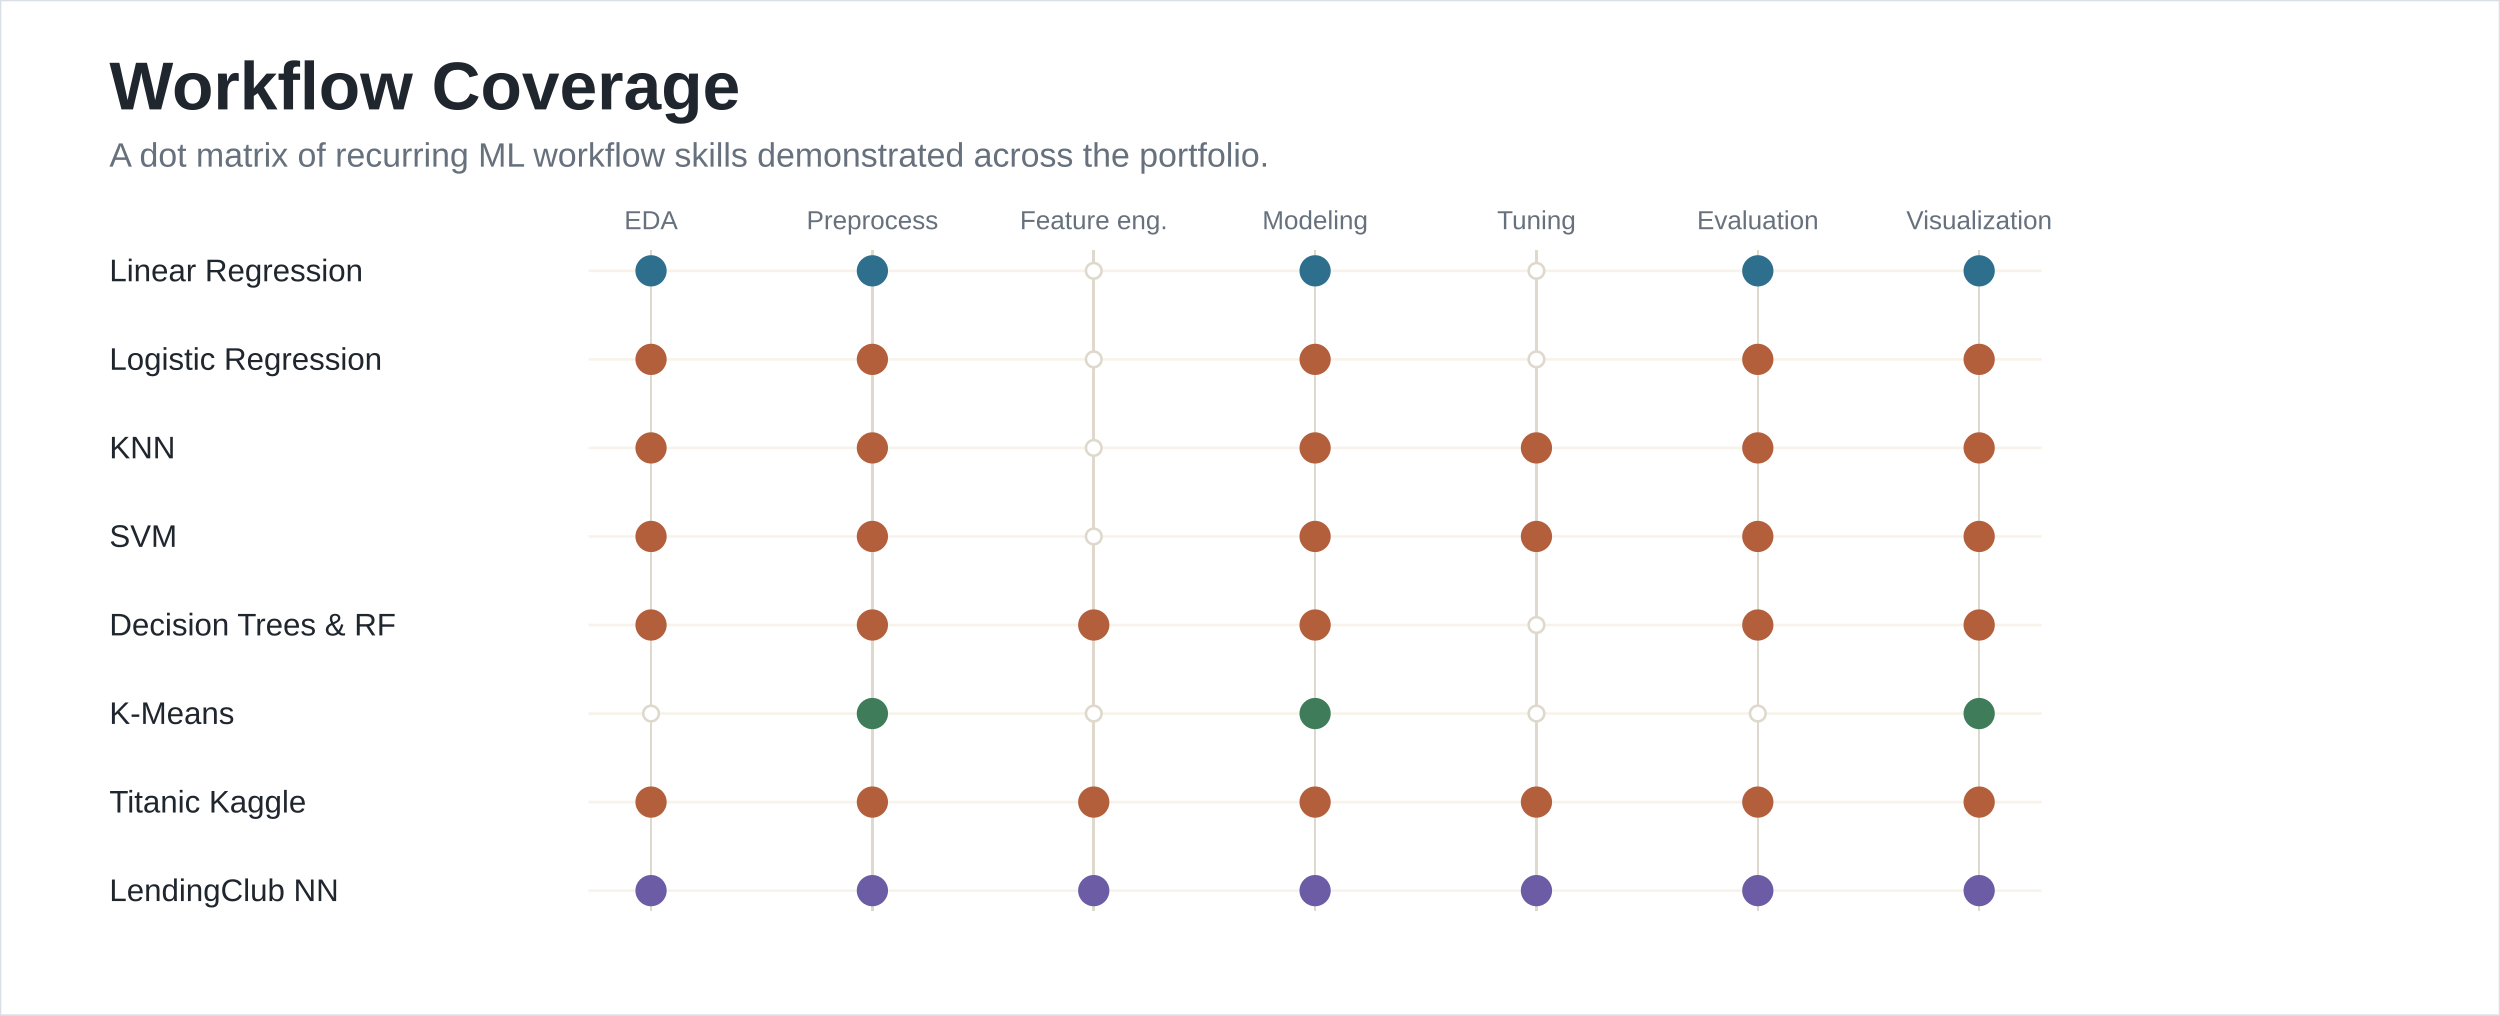
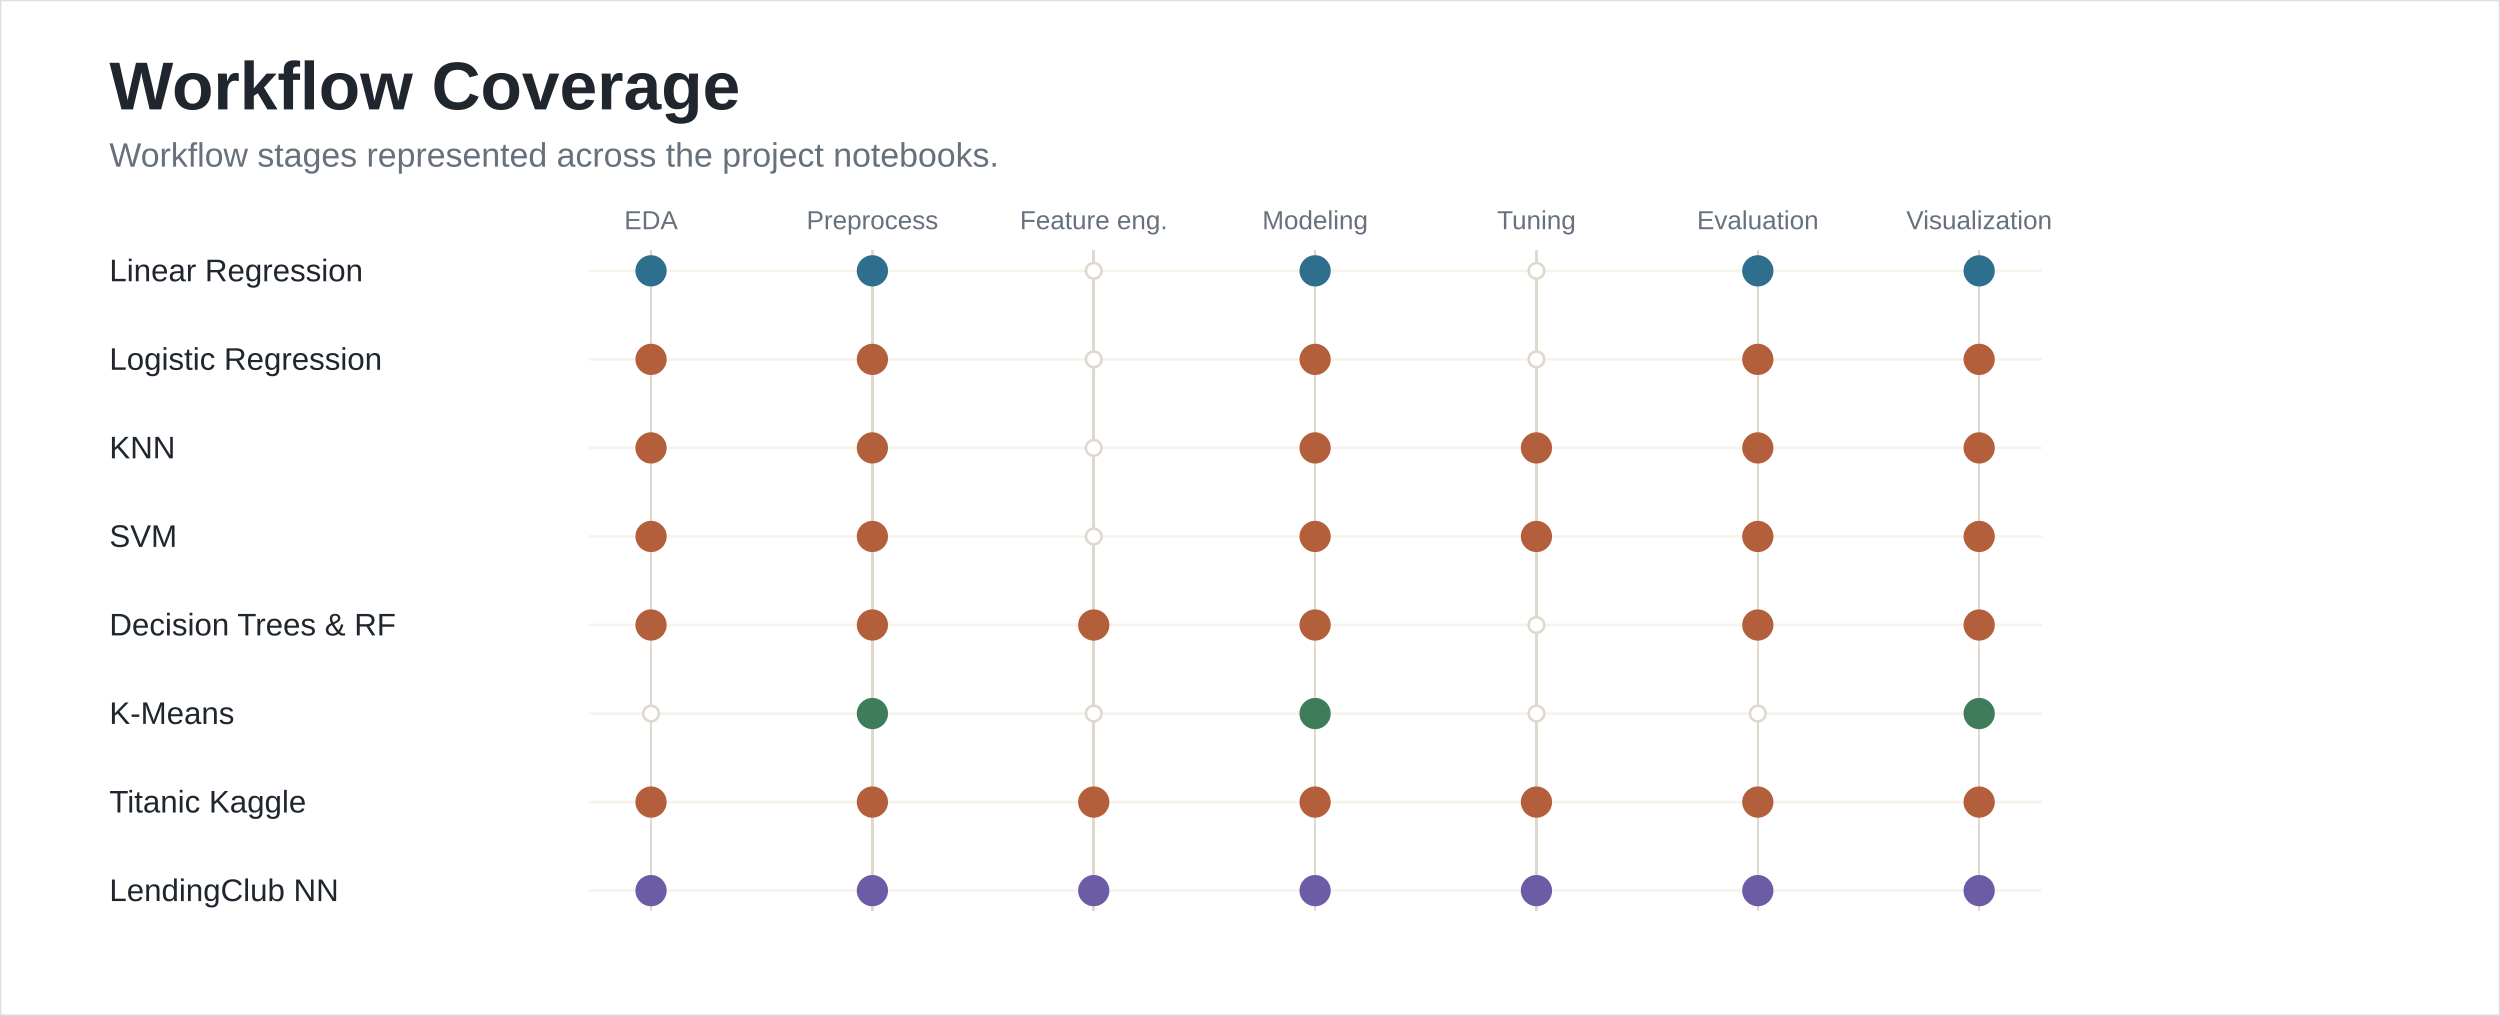
<svg xmlns="http://www.w3.org/2000/svg" width="960" height="390" viewBox="0 0 960 390" role="img">
  <style>
.title{font:700 26px Arial,Helvetica,sans-serif;fill:#20262e}
.subtitle{font:400 13px Arial,Helvetica,sans-serif;fill:#66717d}
.label{font:700 12px Arial,Helvetica,sans-serif;fill:#20262e}
.text{font:400 12px Arial,Helvetica,sans-serif;fill:#20262e}
.small{font:400 11px Arial,Helvetica,sans-serif;fill:#66717d}
.tiny{font:400 10px Arial,Helvetica,sans-serif;fill:#66717d}
.num{font:700 32px Arial,Helvetica,sans-serif;fill:#20262e}
.axis{font:400 10px Arial,Helvetica,sans-serif;fill:#66717d}
.grid{stroke:#ded9cc;stroke-width:1;shape-rendering:crispEdges}
.baseline{stroke:#20262e;stroke-width:1.1;shape-rendering:crispEdges}
</style>
  <rect class="figure-bg" x="0" y="0" width="960" height="390" fill="#ffffff" stroke="#d9dee7" stroke-width="1" />
  <text class="title" x="42" y="42">Workflow Coverage</text>
-   <text class="subtitle" x="42" y="64">A dot matrix of recurring ML workflow skills demonstrated across the portfolio.</text>
+   <text class="subtitle" x="42" y="64">Workflow stages represented across the project notebooks.</text>
  <text class="axis" x="250" y="88" text-anchor="middle">EDA</text>
  <line class="grid" x1="250" y1="96" x2="250" y2="350" />
  <text class="axis" x="335" y="88" text-anchor="middle">Preprocess</text>
  <line class="grid" x1="335" y1="96" x2="335" y2="350" />
  <text class="axis" x="420" y="88" text-anchor="middle">Feature eng.</text>
  <line class="grid" x1="420" y1="96" x2="420" y2="350" />
  <text class="axis" x="505" y="88" text-anchor="middle">Modeling</text>
  <line class="grid" x1="505" y1="96" x2="505" y2="350" />
  <text class="axis" x="590" y="88" text-anchor="middle">Tuning</text>
  <line class="grid" x1="590" y1="96" x2="590" y2="350" />
  <text class="axis" x="675" y="88" text-anchor="middle">Evaluation</text>
  <line class="grid" x1="675" y1="96" x2="675" y2="350" />
  <text class="axis" x="760" y="88" text-anchor="middle">Visualization</text>
  <line class="grid" x1="760" y1="96" x2="760" y2="350" />
  <text class="text" x="42" y="108">Linear Regression</text>
  <line x1="226" y1="104" x2="784" y2="104" stroke="#f7f3ea" stroke-width="1" />
  <circle cx="250" cy="104" r="6" fill="#2E6F8E" />
  <circle cx="335" cy="104" r="6" fill="#2E6F8E" />
  <circle cx="420" cy="104" r="3" fill="white" stroke="#ded9cc" stroke-width="1" />
  <circle cx="505" cy="104" r="6" fill="#2E6F8E" />
  <circle cx="590" cy="104" r="3" fill="white" stroke="#ded9cc" stroke-width="1" />
  <circle cx="675" cy="104" r="6" fill="#2E6F8E" />
  <circle cx="760" cy="104" r="6" fill="#2E6F8E" />
  <text class="text" x="42" y="142">Logistic Regression</text>
  <line x1="226" y1="138" x2="784" y2="138" stroke="#f7f3ea" stroke-width="1" />
  <circle cx="250" cy="138" r="6" fill="#B45F3C" />
  <circle cx="335" cy="138" r="6" fill="#B45F3C" />
  <circle cx="420" cy="138" r="3" fill="white" stroke="#ded9cc" stroke-width="1" />
  <circle cx="505" cy="138" r="6" fill="#B45F3C" />
  <circle cx="590" cy="138" r="3" fill="white" stroke="#ded9cc" stroke-width="1" />
  <circle cx="675" cy="138" r="6" fill="#B45F3C" />
  <circle cx="760" cy="138" r="6" fill="#B45F3C" />
  <text class="text" x="42" y="176">KNN</text>
  <line x1="226" y1="172" x2="784" y2="172" stroke="#f7f3ea" stroke-width="1" />
  <circle cx="250" cy="172" r="6" fill="#B45F3C" />
  <circle cx="335" cy="172" r="6" fill="#B45F3C" />
  <circle cx="420" cy="172" r="3" fill="white" stroke="#ded9cc" stroke-width="1" />
  <circle cx="505" cy="172" r="6" fill="#B45F3C" />
  <circle cx="590" cy="172" r="6" fill="#B45F3C" />
  <circle cx="675" cy="172" r="6" fill="#B45F3C" />
  <circle cx="760" cy="172" r="6" fill="#B45F3C" />
  <text class="text" x="42" y="210">SVM</text>
  <line x1="226" y1="206" x2="784" y2="206" stroke="#f7f3ea" stroke-width="1" />
  <circle cx="250" cy="206" r="6" fill="#B45F3C" />
  <circle cx="335" cy="206" r="6" fill="#B45F3C" />
  <circle cx="420" cy="206" r="3" fill="white" stroke="#ded9cc" stroke-width="1" />
  <circle cx="505" cy="206" r="6" fill="#B45F3C" />
  <circle cx="590" cy="206" r="6" fill="#B45F3C" />
  <circle cx="675" cy="206" r="6" fill="#B45F3C" />
  <circle cx="760" cy="206" r="6" fill="#B45F3C" />
  <text class="text" x="42" y="244">Decision Trees &amp; RF</text>
  <line x1="226" y1="240" x2="784" y2="240" stroke="#f7f3ea" stroke-width="1" />
  <circle cx="250" cy="240" r="6" fill="#B45F3C" />
  <circle cx="335" cy="240" r="6" fill="#B45F3C" />
  <circle cx="420" cy="240" r="6" fill="#B45F3C" />
  <circle cx="505" cy="240" r="6" fill="#B45F3C" />
  <circle cx="590" cy="240" r="3" fill="white" stroke="#ded9cc" stroke-width="1" />
  <circle cx="675" cy="240" r="6" fill="#B45F3C" />
  <circle cx="760" cy="240" r="6" fill="#B45F3C" />
  <text class="text" x="42" y="278">K-Means</text>
  <line x1="226" y1="274" x2="784" y2="274" stroke="#f7f3ea" stroke-width="1" />
  <circle cx="250" cy="274" r="3" fill="white" stroke="#ded9cc" stroke-width="1" />
  <circle cx="335" cy="274" r="6" fill="#3F7D5A" />
  <circle cx="420" cy="274" r="3" fill="white" stroke="#ded9cc" stroke-width="1" />
  <circle cx="505" cy="274" r="6" fill="#3F7D5A" />
  <circle cx="590" cy="274" r="3" fill="white" stroke="#ded9cc" stroke-width="1" />
  <circle cx="675" cy="274" r="3" fill="white" stroke="#ded9cc" stroke-width="1" />
  <circle cx="760" cy="274" r="6" fill="#3F7D5A" />
  <text class="text" x="42" y="312">Titanic Kaggle</text>
  <line x1="226" y1="308" x2="784" y2="308" stroke="#f7f3ea" stroke-width="1" />
  <circle cx="250" cy="308" r="6" fill="#B45F3C" />
  <circle cx="335" cy="308" r="6" fill="#B45F3C" />
  <circle cx="420" cy="308" r="6" fill="#B45F3C" />
  <circle cx="505" cy="308" r="6" fill="#B45F3C" />
  <circle cx="590" cy="308" r="6" fill="#B45F3C" />
  <circle cx="675" cy="308" r="6" fill="#B45F3C" />
  <circle cx="760" cy="308" r="6" fill="#B45F3C" />
  <text class="text" x="42" y="346">LendingClub NN</text>
  <line x1="226" y1="342" x2="784" y2="342" stroke="#f7f3ea" stroke-width="1" />
  <circle cx="250" cy="342" r="6" fill="#6B5CA5" />
  <circle cx="335" cy="342" r="6" fill="#6B5CA5" />
  <circle cx="420" cy="342" r="6" fill="#6B5CA5" />
  <circle cx="505" cy="342" r="6" fill="#6B5CA5" />
  <circle cx="590" cy="342" r="6" fill="#6B5CA5" />
  <circle cx="675" cy="342" r="6" fill="#6B5CA5" />
  <circle cx="760" cy="342" r="6" fill="#6B5CA5" />
</svg>
